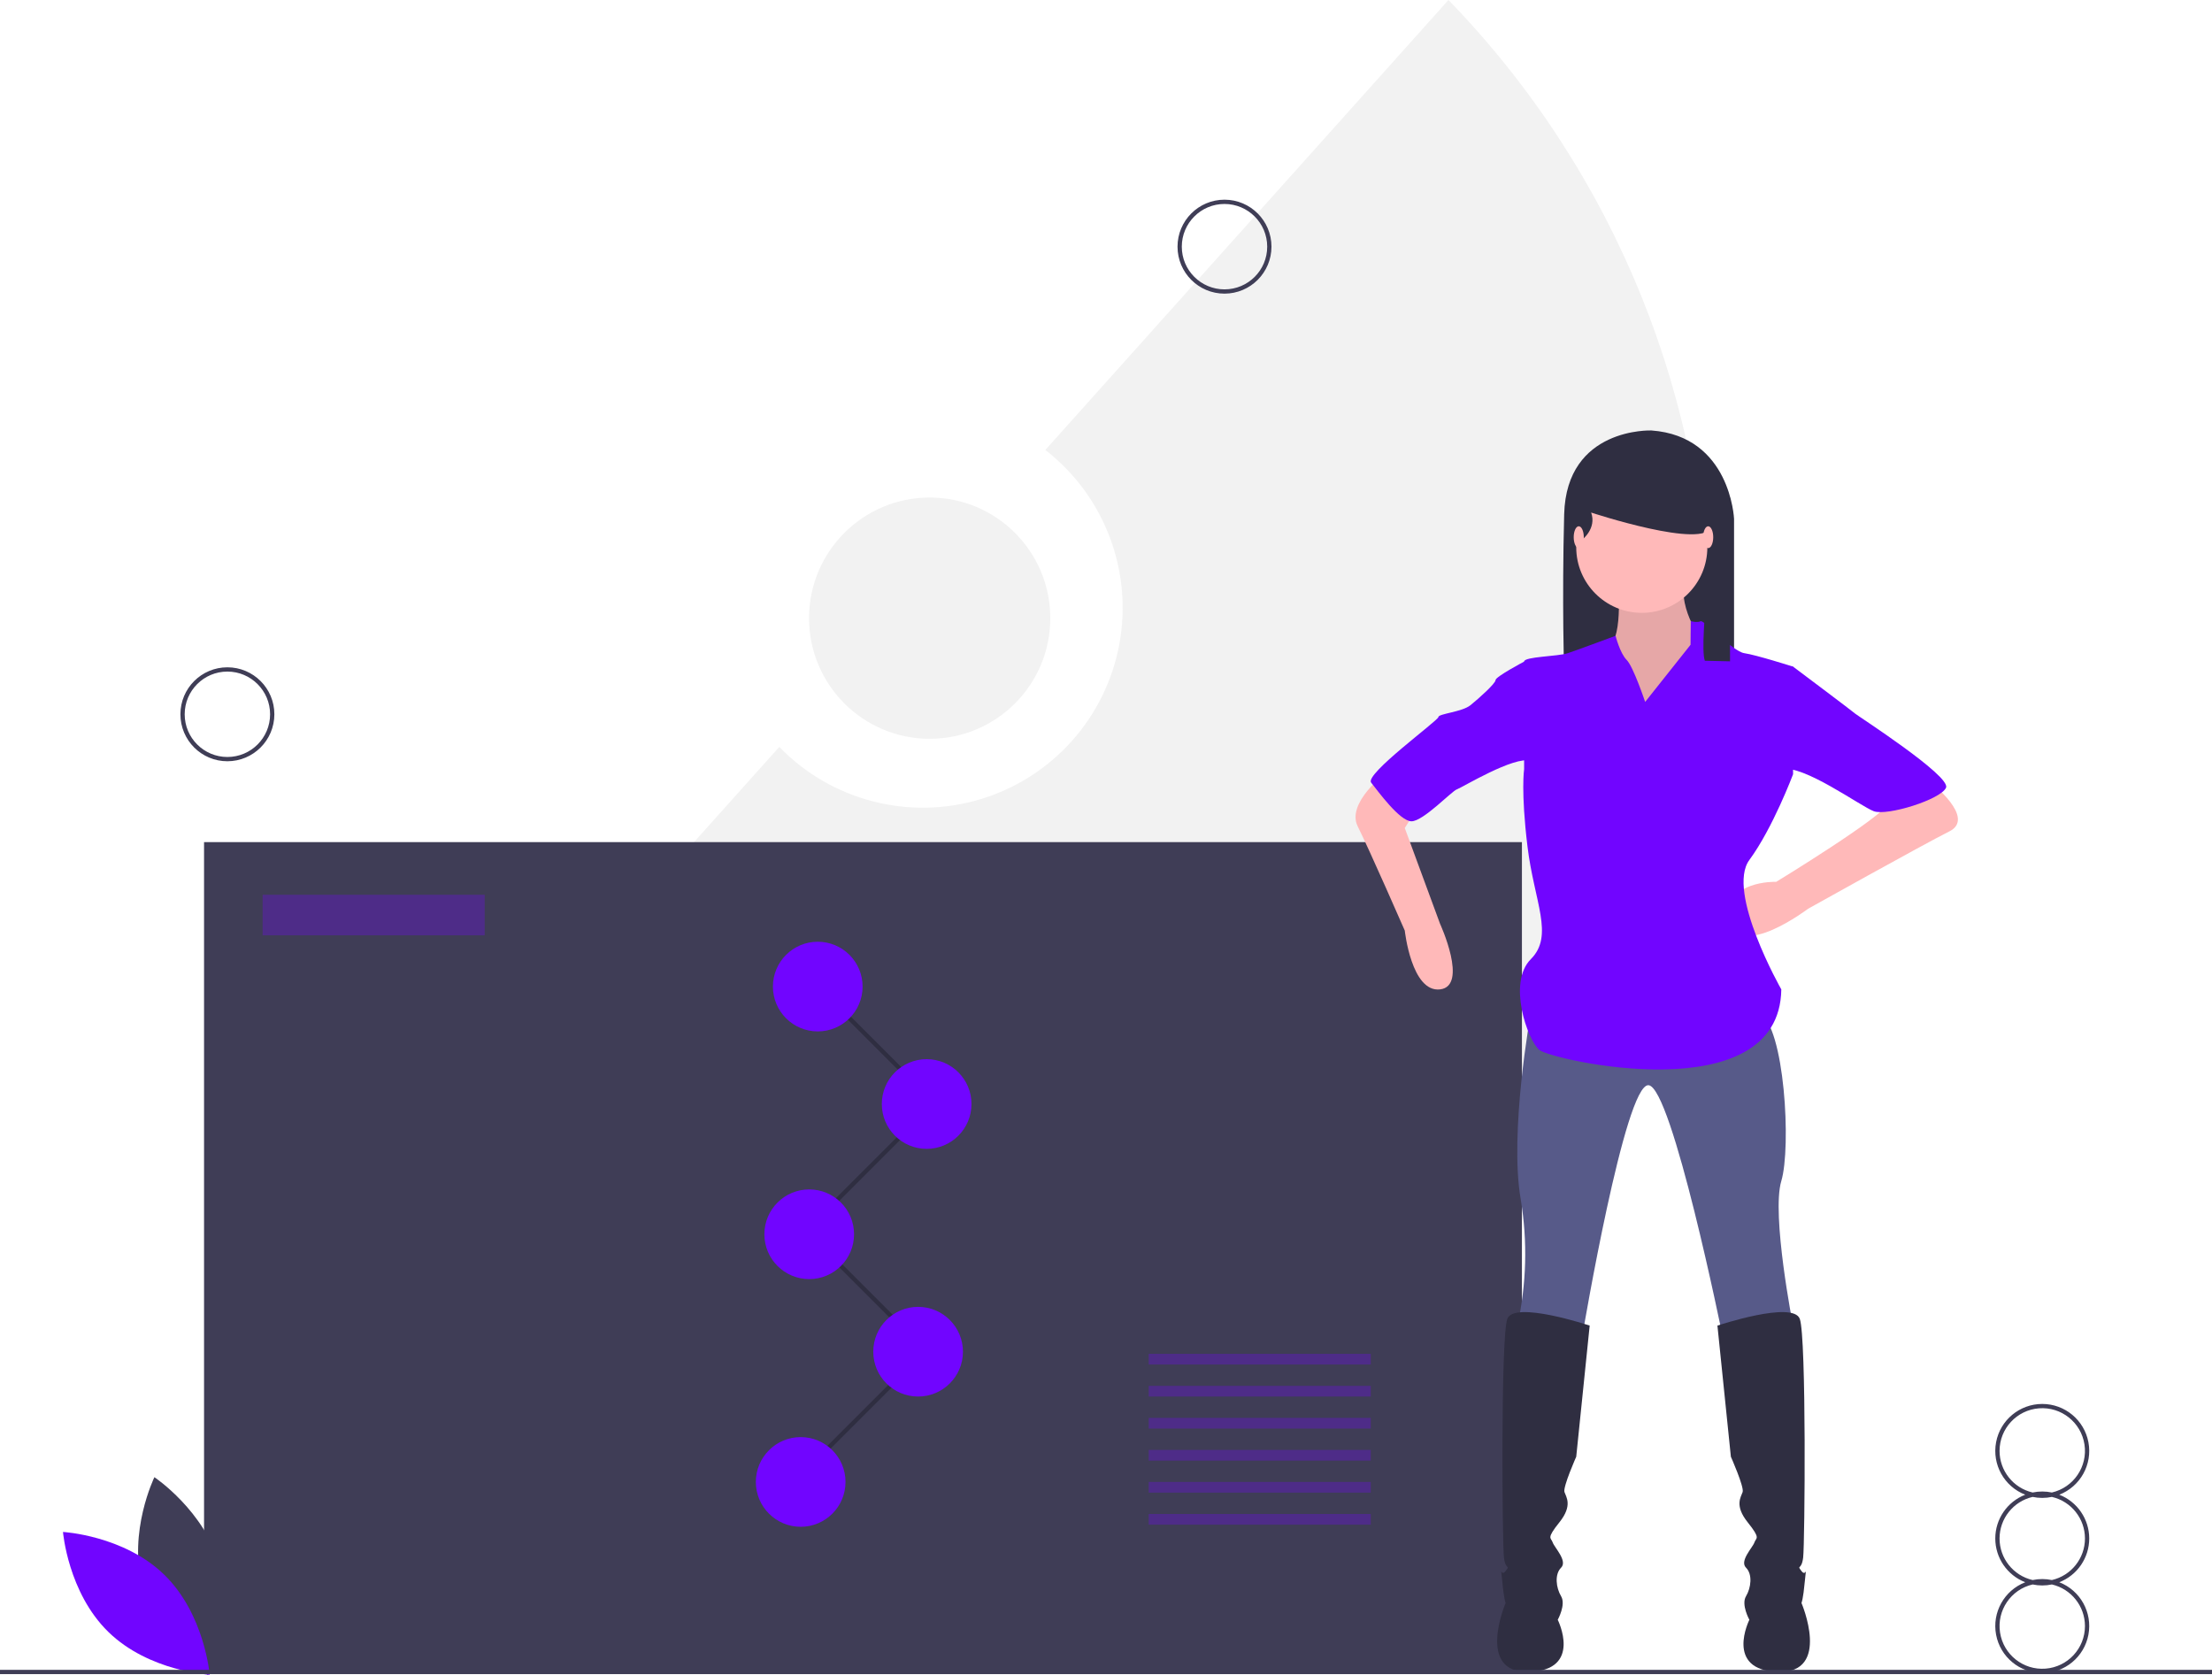
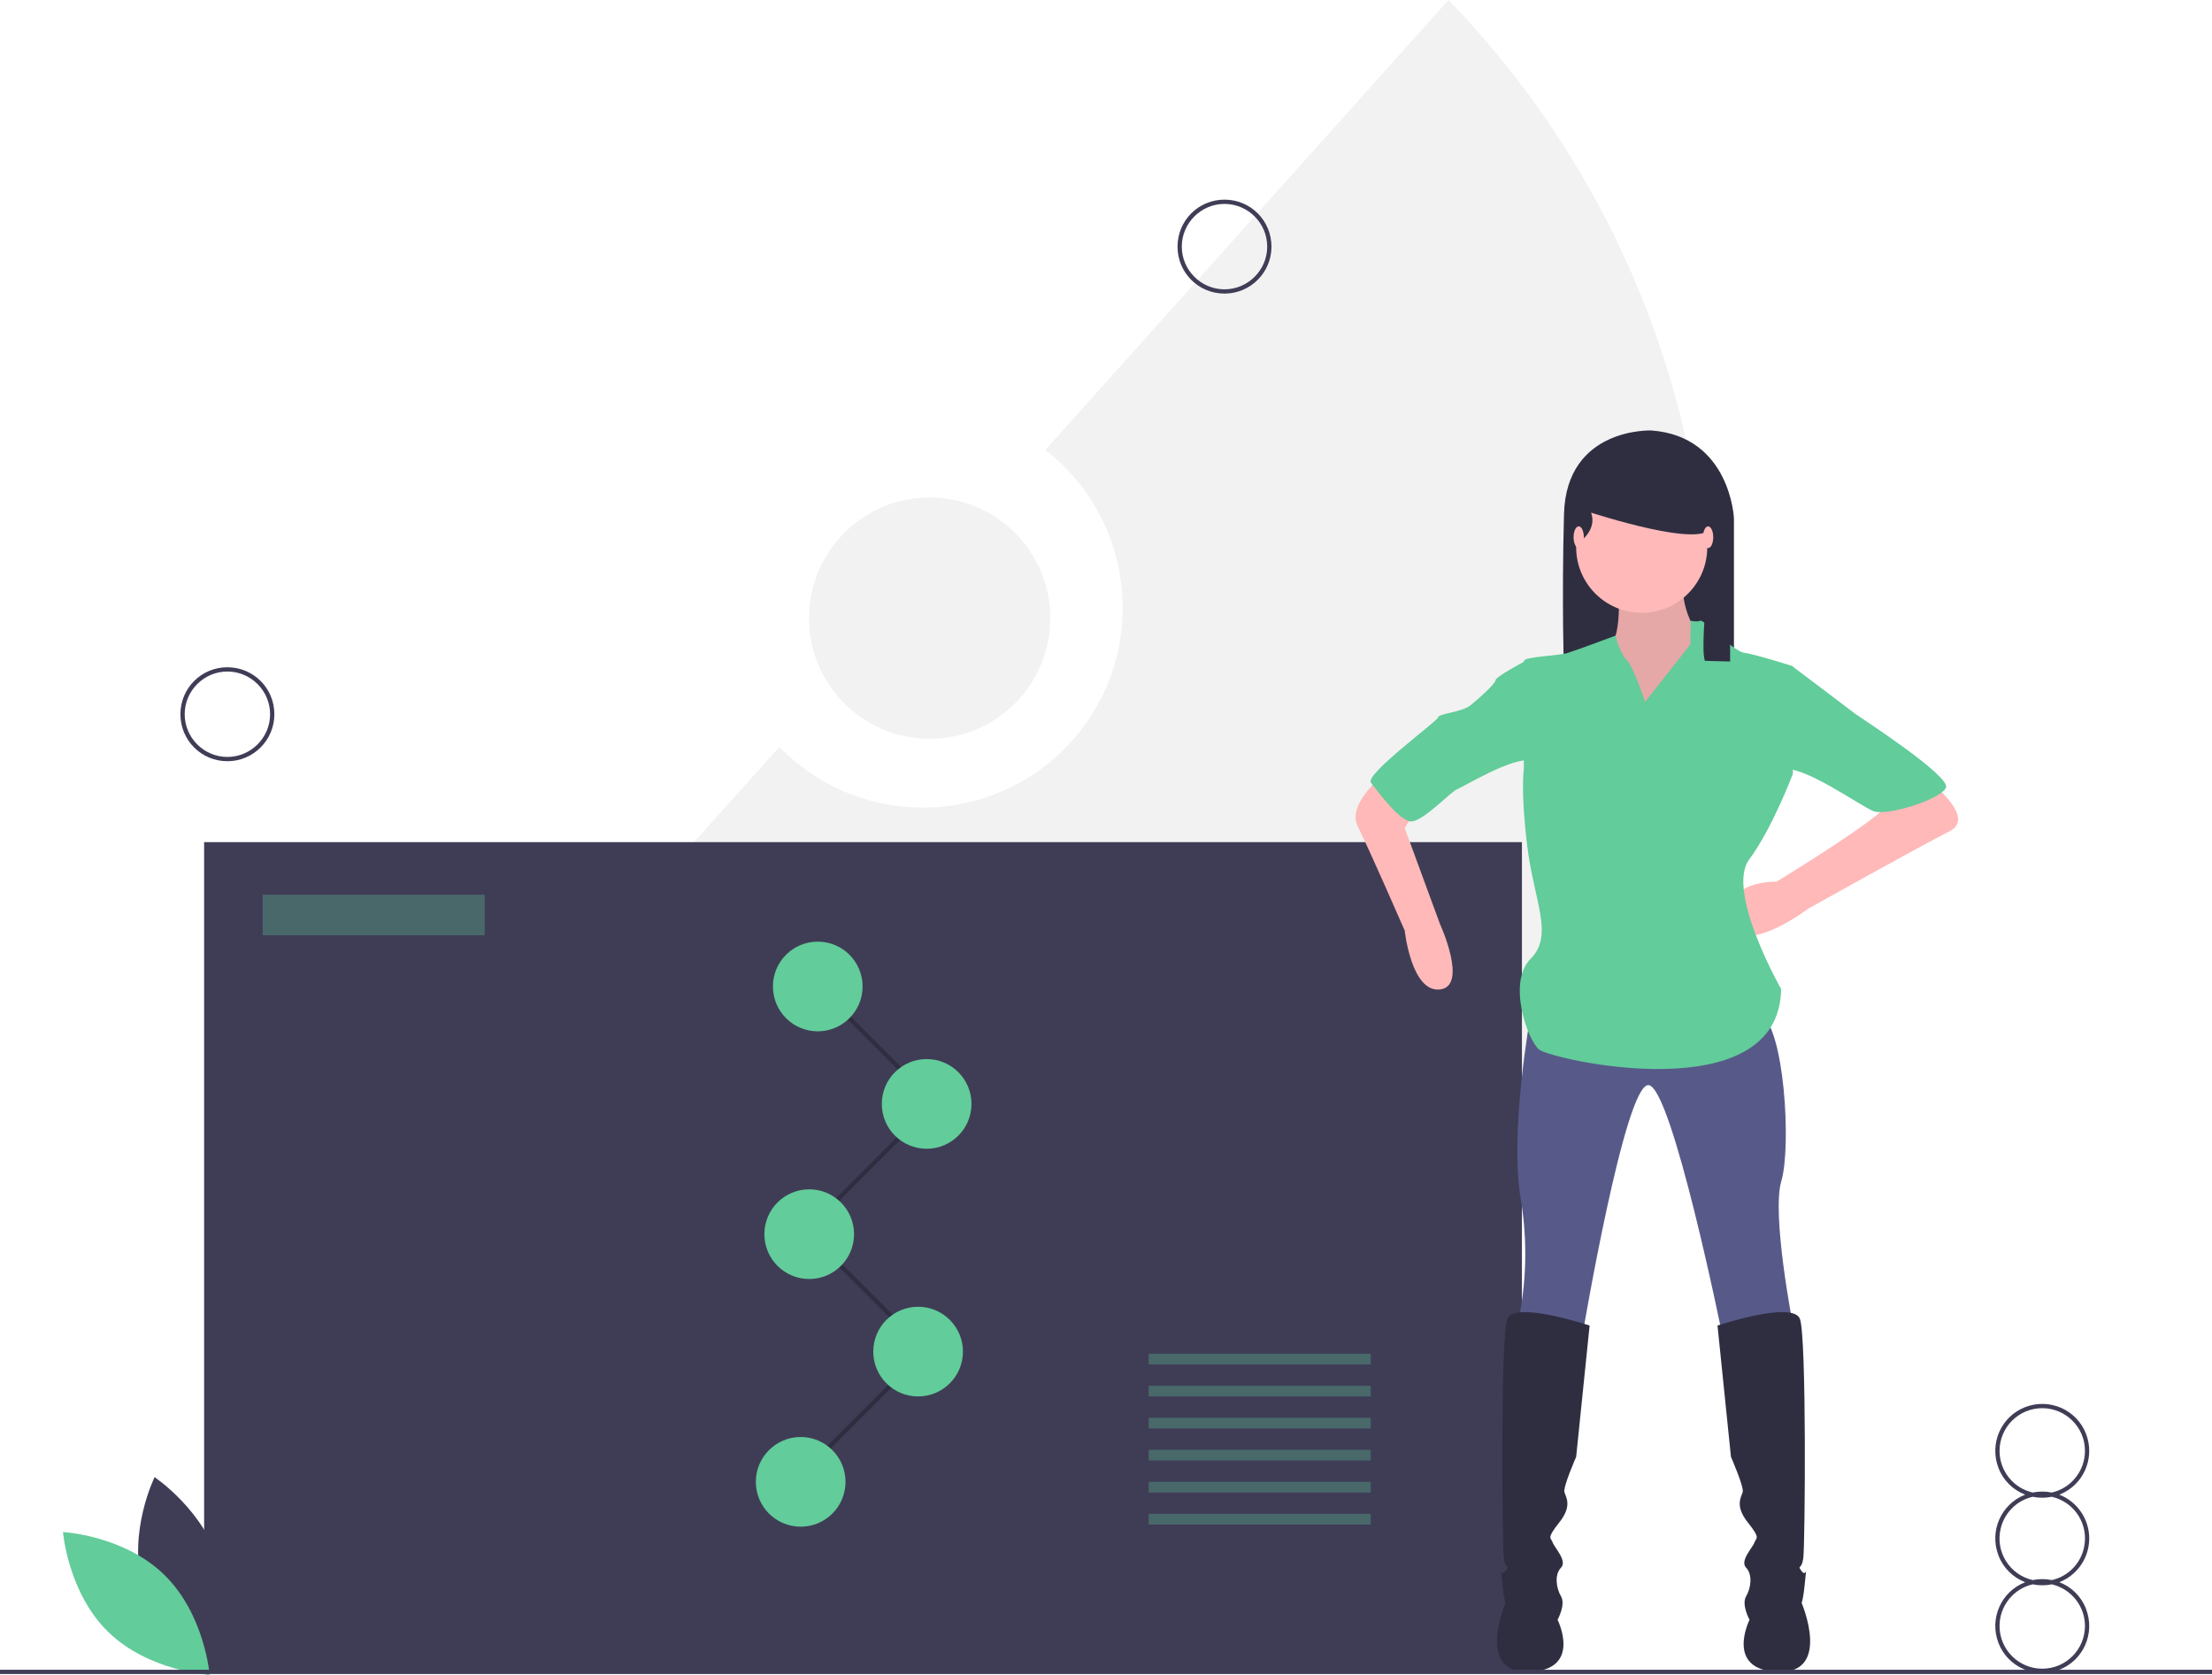
- <svg xmlns="http://www.w3.org/2000/svg" id="b4e67b16-eb74-42a6-b922-9d4e1a643c89" data-name="Layer 1" width="1036" height="784.369" viewBox="0 0 1036 784.369">
-   <path d="M760.397,57.816,571.586,268.55A93.596,93.596,0,1,1,446.984,407.62L183.982,701.16a431.117,431.117,0,0,0,265.198,90.715c239.149,0,433.018-193.869,433.018-433.018A431.555,431.555,0,0,0,760.397,57.816Z" transform="translate(-82 -57.81557)" fill="#f2f2f2" />
-   <circle cx="435.417" cy="289.506" r="56.493" fill="#f2f2f2" />
-   <rect x="95.568" y="394.392" width="617.229" height="388.917" fill="#3f3d56" />
-   <path d="M855.445,259.418s-39.782-1.613-40.858,39.245,0,75.802,0,75.802h79.565V300.813S892.539,262.106,855.445,259.418Z" transform="translate(-82 -57.81557)" fill="#2f2e41" />
-   <path d="M839.916,332.233s2.362,26.768-5.511,29.129,3.149,36.215,3.149,36.215l31.491,7.086,18.107-36.215L879.28,358.213s-13.384-18.107-7.086-30.704S839.916,332.233,839.916,332.233Z" transform="translate(-82 -57.81557)" fill="#ffb9b9" />
-   <path d="M839.916,332.233s2.362,26.768-5.511,29.129,3.149,36.215,3.149,36.215l31.491,7.086,18.107-36.215L879.28,358.213s-13.384-18.107-7.086-30.704S839.916,332.233,839.916,332.233Z" transform="translate(-82 -57.81557)" opacity="0.1" />
-   <circle cx="768.938" cy="256.31" r="30.704" fill="#ffb9b9" />
-   <path d="M731.271,419.621s-18.895,14.171-13.384,25.193,22.044,48.811,22.044,48.811,3.149,29.129,16.533,27.555,0-30.704,0-30.704l-16.533-44.875,5.511-8.66Z" transform="translate(-82 -57.81557)" fill="#ffb9b9" />
-   <path d="M986.35,424.345s21.257,16.533,8.66,22.831-66.132,36.215-66.132,36.215-32.279,24.406-36.215,5.511,21.257-18.107,21.257-18.107,50.386-30.704,52.748-37.002S986.35,424.345,986.35,424.345Z" transform="translate(-82 -57.81557)" fill="#ffb9b9" />
-   <path d="M798.977,532.202s-10.235,55.897-4.724,87.388a155.827,155.827,0,0,1-1.575,59.046l30.704,3.149s19.682-116.518,30.704-115.73,34.64,117.305,34.64,117.305l33.066-4.724s-10.235-51.961-5.511-67.706,1.575-72.43-10.235-78.728S798.977,532.202,798.977,532.202Z" transform="translate(-82 -57.81557)" fill="#575a89" />
-   <path d="M826.532,678.637s-35.428-11.809-38.577-3.149-2.362,105.496-1.575,111.794,3.149,3.149.787,6.298-2.362-3.936-1.575,4.724S787.168,808.538,787.168,808.538s-14.171,33.066,11.022,32.279,13.384-24.406,13.384-24.406,3.936-7.086,1.575-11.022-3.149-10.235,0-13.384-3.149-9.447-3.936-11.809-3.149-1.575,3.149-9.447,3.149-11.809,2.362-14.171,5.511-16.533,5.511-16.533Z" transform="translate(-82 -57.81557)" fill="#2f2e41" />
-   <path d="M886.365,678.637s35.428-11.809,38.577-3.149,2.362,105.496,1.575,111.794-3.149,3.149-.787,6.298,2.362-3.936,1.575,4.724-1.575,10.235-1.575,10.235,14.171,33.066-11.022,32.279-13.384-24.406-13.384-24.406-3.936-7.086-1.575-11.022,3.149-10.235,0-13.384,3.149-9.447,3.936-11.809,3.149-1.575-3.149-9.447-3.149-11.809-2.362-14.171-5.511-16.533-5.511-16.533Z" transform="translate(-82 -57.81557)" fill="#2f2e41" />
-   <path d="M852.512,386.555s-5.511-16.533-8.66-19.682-5.192-11.298-5.192-11.298-17.639,6.575-22.362,8.149-20.469,1.575-20.469,3.936v50.386s-1.575,10.235,1.575,36.215,12.597,41.726,1.575,52.748-1.575,37.789,3.936,42.513,112.581,29.129,113.368-28.342c0,0-25.98-45.662-14.958-60.621s20.469-40.151,20.469-40.151v-50.386s-17.32-5.511-22.831-6.298-18.895-15.746-20.469-14.958-4.617-.03-4.617-.03l-.106,11.052Z" transform="translate(-82 -57.81557)" fill="#7105ff" />
-   <path d="M806.85,371.597l-11.022-3.936s-13.384,7.086-13.384,8.66-7.873,8.66-11.809,11.809-14.958,3.936-14.958,5.511-34.64,26.768-31.491,30.704,13.384,18.107,18.895,18.107S761.975,428.281,764.337,427.494s26.768-15.746,34.64-13.384S806.85,371.597,806.85,371.597Z" transform="translate(-82 -57.81557)" fill="#7105ff" />
-   <path d="M906.835,373.172l14.958-3.149s28.342,21.257,29.129,22.044,44.875,29.129,42.513,34.64-27.555,13.384-33.853,11.022-33.066-22.044-43.3-19.682S906.835,373.172,906.835,373.172Z" transform="translate(-82 -57.81557)" fill="#7105ff" />
-   <path d="M883.61,304.284c3.738-15.698,2.209-19.868,2.209-19.868l-47.846-11.827-16.666,16.128v16.666l1.682,5.2s6.919-5.2,4.231-12.726C827.221,297.857,880.922,315.574,883.61,304.284Z" transform="translate(-82 -57.81557)" fill="#2f2e41" />
-   <path d="M884.206,295.497l-4.532,4.851c7.149.087-2.373,57.616.787,66.919l11.809.269V290.905Z" transform="translate(-82 -57.81557)" fill="#2f2e41" />
-   <ellipse cx="739.415" cy="251.586" rx="2.362" ry="5.117" fill="#ffb9b9" />
-   <ellipse cx="800.035" cy="251.586" rx="2.362" ry="5.117" fill="#ffb9b9" />
-   <polygon points="372.707 694.753 371.293 693.339 432.086 632.546 378.293 578.753 379.707 577.339 434.914 632.546 372.707 694.753" fill="#2f2e41" />
-   <circle cx="430" cy="633.046" r="21" fill="#7105ff" />
-   <circle cx="375" cy="694.046" r="21" fill="#7105ff" />
-   <polygon points="376.707 578.753 375.293 577.339 436.086 516.546 382.293 462.753 383.707 461.339 438.914 516.546 376.707 578.753" fill="#2f2e41" />
-   <circle cx="383" cy="462.046" r="21" fill="#7105ff" />
-   <circle cx="434" cy="517.046" r="21" fill="#7105ff" />
-   <circle cx="379" cy="578.046" r="21" fill="#7105ff" />
-   <rect x="123" y="419.046" width="104" height="19" fill="#7105ff" opacity="0.3" />
-   <rect x="538" y="634.046" width="104" height="5" fill="#7105ff" opacity="0.3" />
-   <rect x="538" y="649.046" width="104" height="5" fill="#7105ff" opacity="0.3" />
-   <rect x="538" y="664.046" width="104" height="5" fill="#7105ff" opacity="0.3" />
-   <rect x="538" y="679.046" width="104" height="5" fill="#7105ff" opacity="0.3" />
-   <rect x="538" y="694.046" width="104" height="5" fill="#7105ff" opacity="0.3" />
-   <rect x="538" y="709.046" width="104" height="5" fill="#7105ff" opacity="0.3" />
-   <path d="M148.758,800.797c6.914,25.558,30.596,41.387,30.596,41.387s12.472-25.609,5.558-51.167-30.596-41.387-30.596-41.387S141.844,775.239,148.758,800.797Z" transform="translate(-82 -57.81557)" fill="#3f3d56" />
-   <path d="M158.918,795.305c18.972,18.469,21.289,46.859,21.289,46.859s-28.442-1.553-47.415-20.022-21.289-46.859-21.289-46.859S139.946,776.836,158.918,795.305Z" transform="translate(-82 -57.81557)" fill="#7105ff" />
-   <rect y="782.046" width="1036" height="2" fill="#3f3d56" />
-   <path d="M1060.5,778.338a22.031,22.031,0,0,0-14.031-20.5,22,22,0,1,0-15.938,0,21.991,21.991,0,0,0,0,41,22,22,0,1,0,15.938,0A22.031,22.031,0,0,0,1060.5,778.338Zm-42-41a20,20,0,1,1,24.513,19.467,22.024,22.024,0,0,0-9.026,0A20.021,20.021,0,0,1,1018.5,737.338Zm40,82a20,20,0,1,1-24.513-19.467,22.023,22.023,0,0,0,9.026,0A20.021,20.021,0,0,1,1058.5,819.338Zm-15.487-21.533a22.024,22.024,0,0,0-9.026,0,19.979,19.979,0,0,1,0-38.935,22.023,22.023,0,0,0,9.026,0,19.979,19.979,0,0,1,0,38.935Z" transform="translate(-82 -57.81557)" fill="#3f3d56" />
-   <path d="M188.5,414.338a22,22,0,1,1,22-22A22.025,22.025,0,0,1,188.5,414.338Zm0-42a20,20,0,1,0,20,20A20.022,20.022,0,0,0,188.5,372.338Z" transform="translate(-82 -57.81557)" fill="#3f3d56" />
-   <path d="M655.5,195.338a22,22,0,1,1,22-22A22.025,22.025,0,0,1,655.5,195.338Zm0-42a20,20,0,1,0,20,20A20.022,20.022,0,0,0,655.5,153.338Z" transform="translate(-82 -57.81557)" fill="#3f3d56" />
+ <svg xmlns="http://www.w3.org/2000/svg" version="1.1" id="b4e67b16-eb74-42a6-b922-9d4e1a643c89" x="0px" y="0px" viewBox="0 0 1036 784.4" style="enable-background:new 0 0 1036 784.4;" xml:space="preserve">
+   <style type="text/css">
+ 	.st0{fill:#F2F2F2;}
+ 	.st1{fill:#3F3D56;}
+ 	.st2{fill:#2F2E41;}
+ 	.st3{fill:#FFB9B9;}
+ 	.st4{opacity:0.1;enable-background:new    ;}
+ 	.st5{fill:#575A89;}
+ 	.st6{fill:#62CC9A;}
+ 	.st7{opacity:0.3;fill:#62CC9A;enable-background:new    ;}
+ </style>
+   <path class="st0" d="M678.4,0L489.6,210.7c40.8,31.7,48.3,90.5,16.6,131.3s-90.5,48.3-131.3,16.6c-3.5-2.7-6.8-5.7-9.9-8.8  L102,643.3c75.8,58.9,169.2,90.9,265.2,90.7c239.1,0,433-193.9,433-433C800.3,188.7,756.6,80.7,678.4,0z" />
+   <circle class="st0" cx="435.4" cy="289.5" r="56.5" />
+   <rect x="95.6" y="394.4" class="st1" width="617.2" height="388.9" />
+   <path class="st2" d="M773.4,201.6c0,0-39.8-1.6-40.9,39.2s0,75.8,0,75.8h79.6V243C812.2,243,810.5,204.3,773.4,201.6z" />
+   <path class="st3" d="M757.9,274.4c0,0,2.4,26.8-5.5,29.1s3.1,36.2,3.1,36.2l31.5,7.1l18.1-36.2l-7.9-10.2c0,0-13.4-18.1-7.1-30.7  S757.9,274.4,757.9,274.4z" />
+   <path class="st4" d="M757.9,274.4c0,0,2.4,26.8-5.5,29.1s3.1,36.2,3.1,36.2l31.5,7.1l18.1-36.2l-7.9-10.2c0,0-13.4-18.1-7.1-30.7  S757.9,274.4,757.9,274.4z" />
+   <circle class="st3" cx="768.9" cy="256.3" r="30.7" />
+   <path class="st3" d="M649.3,361.8c0,0-18.9,14.2-13.4,25.2s22,48.8,22,48.8s3.1,29.1,16.5,27.6s0-30.7,0-30.7l-16.5-44.9l5.5-8.7  L649.3,361.8z" />
+   <path class="st3" d="M904.4,366.5c0,0,21.3,16.5,8.7,22.8s-66.1,36.2-66.1,36.2s-32.3,24.4-36.2,5.5s21.3-18.1,21.3-18.1  s50.4-30.7,52.7-37S904.4,366.5,904.4,366.5z" />
+   <path class="st5" d="M717,474.4c0,0-10.2,55.9-4.7,87.4c3.2,19.6,2.7,39.6-1.6,59l30.7,3.1c0,0,19.7-116.5,30.7-115.7  s34.6,117.3,34.6,117.3l33.1-4.7c0,0-10.2-52-5.5-67.7s1.6-72.4-10.2-78.7S717,474.4,717,474.4z" />
+   <path class="st2" d="M744.5,620.8c0,0-35.4-11.8-38.6-3.1s-2.4,105.5-1.6,111.8s3.1,3.1,0.8,6.3s-2.4-3.9-1.6,4.7s1.6,10.2,1.6,10.2  s-14.2,33.1,11,32.3s13.4-24.4,13.4-24.4s3.9-7.1,1.6-11s-3.1-10.2,0-13.4s-3.1-9.4-3.9-11.8s-3.1-1.6,3.1-9.4s3.1-11.8,2.4-14.2  s5.5-16.5,5.5-16.5L744.5,620.8z" />
+   <path class="st2" d="M804.4,620.8c0,0,35.4-11.8,38.6-3.1s2.4,105.5,1.6,111.8s-3.1,3.1-0.8,6.3s2.4-3.9,1.6,4.7s-1.6,10.2-1.6,10.2  s14.2,33.1-11,32.3s-13.4-24.4-13.4-24.4s-3.9-7.1-1.6-11s3.1-10.2,0-13.4s3.1-9.4,3.9-11.8s3.1-1.6-3.1-9.4s-3.1-11.8-2.4-14.2  s-5.5-16.5-5.5-16.5L804.4,620.8z" />
+   <path class="st6" d="M770.5,328.7c0,0-5.5-16.5-8.7-19.7s-5.2-11.3-5.2-11.3s-17.6,6.6-22.4,8.1s-20.5,1.6-20.5,3.9v50.4  c0,0-1.6,10.2,1.6,36.2s12.6,41.7,1.6,52.7s-1.6,37.8,3.9,42.5s112.6,29.1,113.4-28.3c0,0-26-45.7-15-60.6s20.5-40.2,20.5-40.2  v-50.4c0,0-17.3-5.5-22.8-6.3s-18.9-15.7-20.5-15s-4.6,0-4.6,0l-0.1,11.1L770.5,328.7z" />
+   <path class="st6" d="M724.8,313.8l-11-3.9c0,0-13.4,7.1-13.4,8.7s-7.9,8.7-11.8,11.8s-15,3.9-15,5.5s-34.6,26.8-31.5,30.7  s13.4,18.1,18.9,18.1s18.9-14.2,21.3-15s26.8-15.7,34.6-13.4S724.8,313.8,724.8,313.8z" />
+   <path class="st6" d="M824.8,315.4l15-3.1c0,0,28.3,21.3,29.1,22s44.9,29.1,42.5,34.6s-27.6,13.4-33.9,11s-33.1-22-43.3-19.7  S824.8,315.4,824.8,315.4z" />
+   <path class="st2" d="M801.6,246.5c3.7-15.7,2.2-19.9,2.2-19.9L756,214.8l-16.7,16.1v16.7l1.7,5.2c0,0,6.9-5.2,4.2-12.7  C745.2,240,798.9,257.8,801.6,246.5z" />
+   <path class="st2" d="M802.2,237.7l-4.5,4.9c7.1,0.1-2.4,57.6,0.8,66.9l11.8,0.3v-76.6L802.2,237.7z" />
+   <ellipse class="st3" cx="739.4" cy="251.6" rx="2.4" ry="5.1" />
+   <ellipse class="st3" cx="800" cy="251.6" rx="2.4" ry="5.1" />
+   <polygon class="st2" points="372.7,694.8 371.3,693.3 432.1,632.5 378.3,578.8 379.7,577.3 434.9,632.5 " />
+   <circle class="st6" cx="430" cy="633" r="21" />
+   <circle class="st6" cx="375" cy="694" r="21" />
+   <polygon class="st2" points="376.7,578.8 375.3,577.3 436.1,516.5 382.3,462.8 383.7,461.3 438.9,516.5 " />
+   <circle class="st6" cx="383" cy="462" r="21" />
+   <circle class="st6" cx="434" cy="517" r="21" />
+   <circle class="st6" cx="379" cy="578" r="21" />
+   <rect x="123" y="419" class="st7" width="104" height="19" />
+   <rect x="538" y="634" class="st7" width="104" height="5" />
+   <rect x="538" y="649" class="st7" width="104" height="5" />
+   <rect x="538" y="664" class="st7" width="104" height="5" />
+   <rect x="538" y="679" class="st7" width="104" height="5" />
+   <rect x="538" y="694" class="st7" width="104" height="5" />
+   <rect x="538" y="709" class="st7" width="104" height="5" />
+   <path class="st1" d="M66.8,743c6.9,25.6,30.6,41.4,30.6,41.4s12.5-25.6,5.6-51.2s-30.6-41.4-30.6-41.4S59.8,717.4,66.8,743z" />
+   <path class="st6" d="M76.9,737.5c19,18.5,21.3,46.9,21.3,46.9s-28.4-1.6-47.4-20s-21.3-46.9-21.3-46.9S57.9,719,76.9,737.5z" />
+   <rect y="782" class="st1" width="1036" height="2" />
+   <path class="st1" d="M978.5,720.5c0-9.1-5.6-17.2-14-20.5c11.3-4.4,16.9-17.1,12.5-28.5c-4.4-11.3-17.1-16.9-28.5-12.5  c-11.3,4.4-16.9,17.1-12.5,28.5c2.2,5.8,6.8,10.3,12.5,12.5c-11.3,4.4-16.9,17.1-12.5,28.5c2.2,5.8,6.8,10.3,12.5,12.5  c-11.3,4.4-16.9,17.1-12.5,28.5c4.4,11.3,17.1,16.9,28.5,12.5c11.3-4.4,16.9-17.1,12.5-28.5c-2.2-5.8-6.8-10.3-12.5-12.5  C972.9,737.7,978.5,729.6,978.5,720.5z M936.5,679.5c0-11,8.9-20,20-20c11,0,20,8.9,20,20c0,9.3-6.4,17.4-15.5,19.5  c-3-0.6-6-0.6-9,0C942.9,696.9,936.5,688.8,936.5,679.5z M976.5,761.5c0,11-8.9,20-20,20c-11,0-20-8.9-20-20  c0-9.3,6.4-17.4,15.5-19.5c3,0.6,6,0.6,9,0C970.1,744.2,976.5,752.2,976.5,761.5z M961,740c-3-0.6-6-0.6-9,0  c-10.8-2.5-17.5-13.2-15-24c1.7-7.4,7.5-13.3,15-15c3,0.6,6,0.6,9,0c10.8,2.5,17.5,13.2,15,24C974.3,732.5,968.5,738.3,961,740z" />
+   <path class="st1" d="M106.5,356.5c-12.2,0-22-9.8-22-22s9.8-22,22-22s22,9.8,22,22C128.5,346.7,118.6,356.5,106.5,356.5z   M106.5,314.5c-11,0-20,9-20,20s9,20,20,20s20-9,20-20C126.5,323.5,117.5,314.5,106.5,314.5z" />
+   <path class="st1" d="M573.5,137.5c-12.2,0-22-9.8-22-22s9.8-22,22-22s22,9.8,22,22l0,0C595.5,127.7,585.6,137.5,573.5,137.5z   M573.5,95.5c-11,0-20,9-20,20s9,20,20,20s20-9,20-20C593.5,104.5,584.5,95.5,573.5,95.5z" />
</svg>
